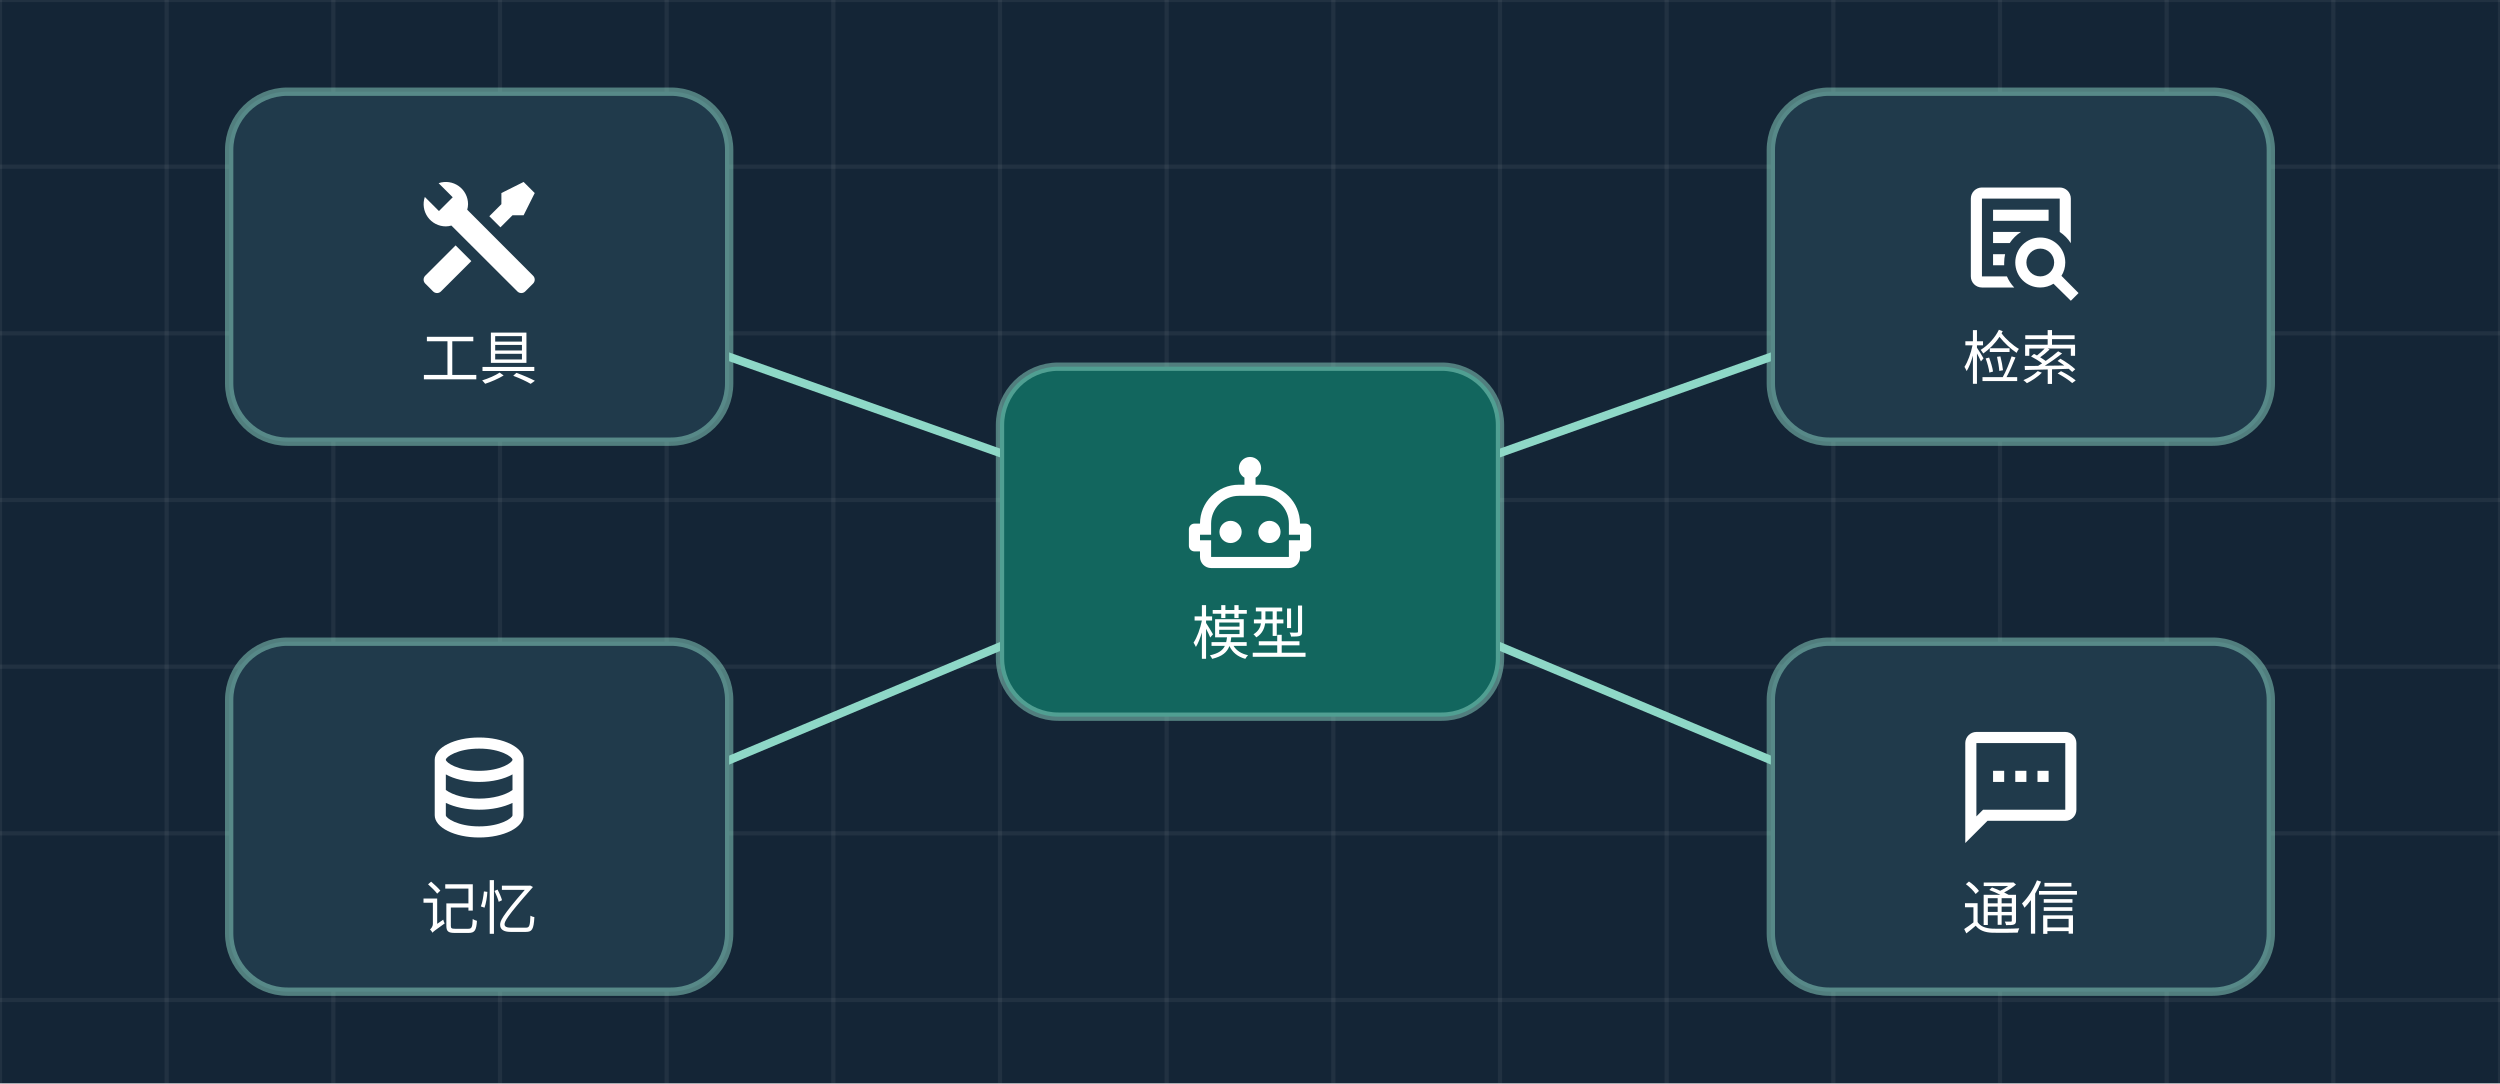
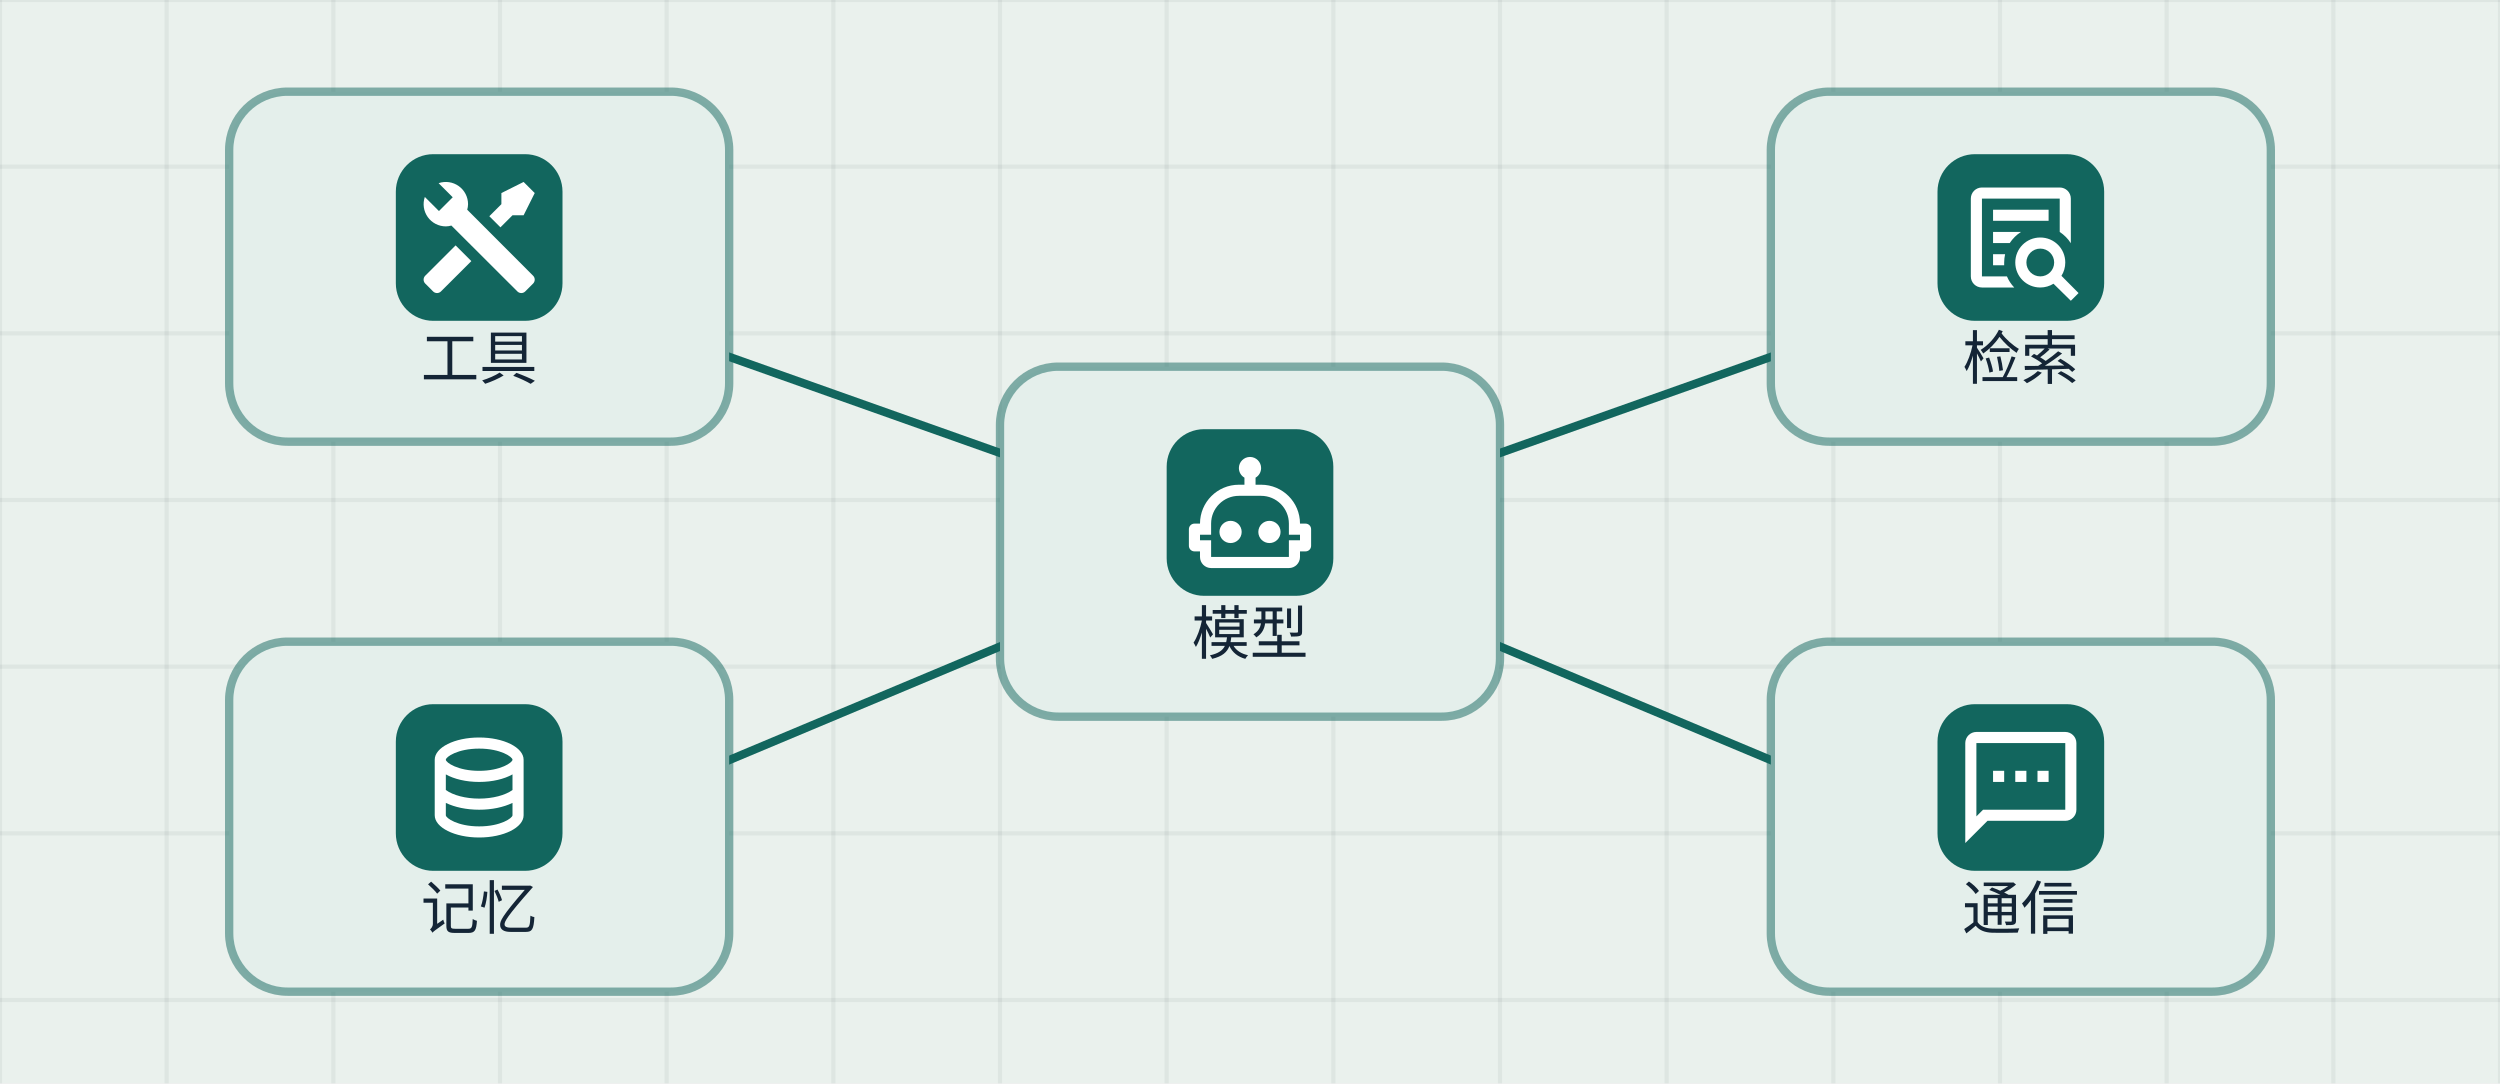
<svg xmlns="http://www.w3.org/2000/svg" viewBox="0 0 600 260" role="img" aria-labelledby="title">
-   <rect width="600" height="260" fill="#142536" />
-   <g stroke="#ffffff" stroke-opacity=".055" fill="none">
+   <rect width="600" height="260" fill="var(--nh-book, #eaf1ed)" />
+   <g stroke="var(--nh-ink, #142536)" stroke-opacity=".055" fill="none">
    <path d="M0 0V260" />
    <path d="M40 0V260" />
    <path d="M80 0V260" />
    <path d="M120 0V260" />
    <path d="M160 0V260" />
    <path d="M200 0V260" />
    <path d="M240 0V260" />
    <path d="M280 0V260" />
    <path d="M320 0V260" />
    <path d="M360 0V260" />
    <path d="M400 0V260" />
    <path d="M440 0V260" />
    <path d="M480 0V260" />
    <path d="M520 0V260" />
    <path d="M560 0V260" />
    <path d="M600 0V260" />
    <path d="M0 0H600" />
    <path d="M0 40H600" />
    <path d="M0 80H600" />
    <path d="M0 120H600" />
    <path d="M0 160H600" />
    <path d="M0 200H600" />
    <path d="M0 240H600" />
  </g>
-   <g fill="none" stroke="#8ed8c7" stroke-width="2" stroke-linecap="round" stroke-linejoin="round">
+   <g fill="none" stroke="var(--nh-accent, #12665e)" stroke-width="2" stroke-linecap="round" stroke-linejoin="round">
    <path d="M145 75 300 130 455 75M145 195 300 130 455 195" />
-     <rect x="240" y="88" width="120" height="84" rx="14" fill="#12665e" stroke="#8ed8c7" stroke-opacity=".5" />
+     <rect x="240" y="88" width="120" height="84" rx="14" fill="var(--nh-tint, #e4efeb)" stroke="var(--nh-accent, #12665e)" stroke-opacity=".5" />
+     <rect x="280.0" y="103.0" width="40" height="40" rx="9" fill="#12665e" stroke="none" />
    <svg x="284" y="107" width="32" height="32" fill="#ffffff" stroke="none" viewBox="0 0 24 24">
      <path d="M17.5 15.5c0 1.11-.89 2-2 2s-2-.89-2-2 .9-2 2-2 2 .9 2 2m-9-2c-1.1 0-2 .9-2 2s.9 2 2 2 2-.89 2-2-.89-2-2-2M23 15v3c0 .55-.45 1-1 1h-1v1c0 1.11-.89 2-2 2H5a2 2 0 0 1-2-2v-1H2c-.55 0-1-.45-1-1v-3c0-.55.45-1 1-1h1c0-3.87 3.13-7 7-7h1V5.73c-.6-.34-1-.99-1-1.73 0-1.1.9-2 2-2s2 .9 2 2c0 .74-.4 1.39-1 1.73V7h1c3.87 0 7 3.13 7 7h1c.55 0 1 .45 1 1m-2 1h-2v-2c0-2.76-2.24-5-5-5h-4c-2.76 0-5 2.24-5 5v2H3v1h2v3h14v-3h2z" />
    </svg>
-     <text x="300" y="157" fill="#ffffff" stroke="none" font-family="system-ui, PingFang SC, sans-serif" font-size="14" text-anchor="middle">模型</text>
-     <rect x="55" y="22" width="120" height="84" rx="14" fill="#203a4b" stroke="#8ed8c7" stroke-opacity=".5" />
+     <text x="300" y="157" fill="var(--nh-ink, #142536)" stroke="none" font-family="system-ui, PingFang SC, sans-serif" font-size="14" text-anchor="middle">模型</text>
+     <rect x="55" y="22" width="120" height="84" rx="14" fill="var(--nh-tint, #e4efeb)" stroke="var(--nh-accent, #12665e)" stroke-opacity=".5" />
+     <rect x="95.0" y="37.0" width="40" height="40" rx="9" fill="#12665e" stroke="none" />
    <svg x="99" y="41" width="32" height="32" fill="#ffffff" stroke="none" viewBox="0 0 24 24">
      <path d="m21.71 20.29-1.42 1.42a1 1 0 0 1-1.41 0L7 9.85A3.8 3.8 0 0 1 6 10a4 4 0 0 1-3.78-5.3l2.54 2.54.53-.53 1.42-1.42.53-.53L4.7 2.22A4 4 0 0 1 10 6a3.8 3.8 0 0 1-.15 1l11.86 11.88a1 1 0 0 1 0 1.41M2.29 18.88a1 1 0 0 0 0 1.41l1.42 1.42a1 1 0 0 0 1.41 0l5.47-5.46-2.83-2.83M20 2l-4 2v2l-2.17 2.17 2 2L18 8h2l2-4Z" />
    </svg>
-     <text x="115" y="91" fill="#ffffff" stroke="none" font-family="system-ui, PingFang SC, sans-serif" font-size="14" text-anchor="middle">工具</text>
-     <rect x="55" y="154" width="120" height="84" rx="14" fill="#203a4b" stroke="#8ed8c7" stroke-opacity=".5" />
+     <text x="115" y="91" fill="var(--nh-ink, #142536)" stroke="none" font-family="system-ui, PingFang SC, sans-serif" font-size="14" text-anchor="middle">工具</text>
+     <rect x="55" y="154" width="120" height="84" rx="14" fill="var(--nh-tint, #e4efeb)" stroke="var(--nh-accent, #12665e)" stroke-opacity=".5" />
+     <rect x="95.0" y="169.0" width="40" height="40" rx="9" fill="#12665e" stroke="none" />
    <svg x="99" y="173" width="32" height="32" fill="#ffffff" stroke="none" viewBox="0 0 24 24">
      <path d="M12 3C7.58 3 4 4.79 4 7v10c0 2.21 3.59 4 8 4s8-1.79 8-4V7c0-2.21-3.58-4-8-4m6 14c0 .5-2.13 2-6 2s-6-1.5-6-2v-2.23c1.61.78 3.72 1.23 6 1.23s4.39-.45 6-1.23zm0-4.55c-1.3.95-3.58 1.55-6 1.55s-4.7-.6-6-1.55V9.64c1.47.83 3.61 1.36 6 1.36s4.53-.53 6-1.36zM12 9C8.13 9 6 7.5 6 7s2.13-2 6-2 6 1.5 6 2-2.13 2-6 2" />
    </svg>
-     <text x="115" y="223" fill="#ffffff" stroke="none" font-family="system-ui, PingFang SC, sans-serif" font-size="14" text-anchor="middle">记忆</text>
-     <rect x="425" y="22" width="120" height="84" rx="14" fill="#203a4b" stroke="#8ed8c7" stroke-opacity=".5" />
+     <text x="115" y="223" fill="var(--nh-ink, #142536)" stroke="none" font-family="system-ui, PingFang SC, sans-serif" font-size="14" text-anchor="middle">记忆</text>
+     <rect x="425" y="22" width="120" height="84" rx="14" fill="var(--nh-tint, #e4efeb)" stroke="var(--nh-accent, #12665e)" stroke-opacity=".5" />
+     <rect x="465.0" y="37.0" width="40" height="40" rx="9" fill="#12665e" stroke="none" />
    <svg x="469" y="41" width="32" height="32" fill="#ffffff" stroke="none" viewBox="0 0 24 24">
      <path d="M15.5 12c2.5 0 4.5 2 4.5 4.5 0 .88-.25 1.71-.69 2.4l3.08 3.1L21 23.39l-3.12-3.07c-.69.43-1.51.68-2.38.68-2.5 0-4.5-2-4.5-4.5s2-4.5 4.5-4.5m0 2a2.5 2.5 0 0 0-2.5 2.5 2.5 2.5 0 0 0 2.5 2.5 2.5 2.5 0 0 0 2.5-2.5 2.5 2.5 0 0 0-2.5-2.5M5 3h14c1.11 0 2 .89 2 2v8.03c-.5-.8-1.19-1.49-2-2.03V5H5v14h4.5c.31.75.76 1.42 1.31 2H5c-1.11 0-2-.89-2-2V5c0-1.11.89-2 2-2m2 4h10v2H7zm0 4h5.03c-.8.5-1.49 1.19-2.03 2H7zm0 4h2.17c-.11.5-.17 1-.17 1.5v.5H7z" />
    </svg>
-     <text x="485" y="91" fill="#ffffff" stroke="none" font-family="system-ui, PingFang SC, sans-serif" font-size="14" text-anchor="middle">检索</text>
-     <rect x="425" y="154" width="120" height="84" rx="14" fill="#203a4b" stroke="#8ed8c7" stroke-opacity=".5" />
+     <text x="485" y="91" fill="var(--nh-ink, #142536)" stroke="none" font-family="system-ui, PingFang SC, sans-serif" font-size="14" text-anchor="middle">检索</text>
+     <rect x="425" y="154" width="120" height="84" rx="14" fill="var(--nh-tint, #e4efeb)" stroke="var(--nh-accent, #12665e)" stroke-opacity=".5" />
+     <rect x="465.0" y="169.0" width="40" height="40" rx="9" fill="#12665e" stroke="none" />
    <svg x="469" y="173" width="32" height="32" fill="#ffffff" stroke="none" viewBox="0 0 24 24">
      <path d="M20 2H4c-1.1 0-2 .9-2 2v18l4-4h14c1.1 0 2-.9 2-2V4c0-1.1-.9-2-2-2m0 14H5.2L4 17.2V4h16zm-3-5h-2V9h2m-4 2h-2V9h2m-4 2H7V9h2" />
    </svg>
-     <text x="485" y="223" fill="#ffffff" stroke="none" font-family="system-ui, PingFang SC, sans-serif" font-size="14" text-anchor="middle">通信</text>
+     <text x="485" y="223" fill="var(--nh-ink, #142536)" stroke="none" font-family="system-ui, PingFang SC, sans-serif" font-size="14" text-anchor="middle">通信</text>
  </g>
</svg>
